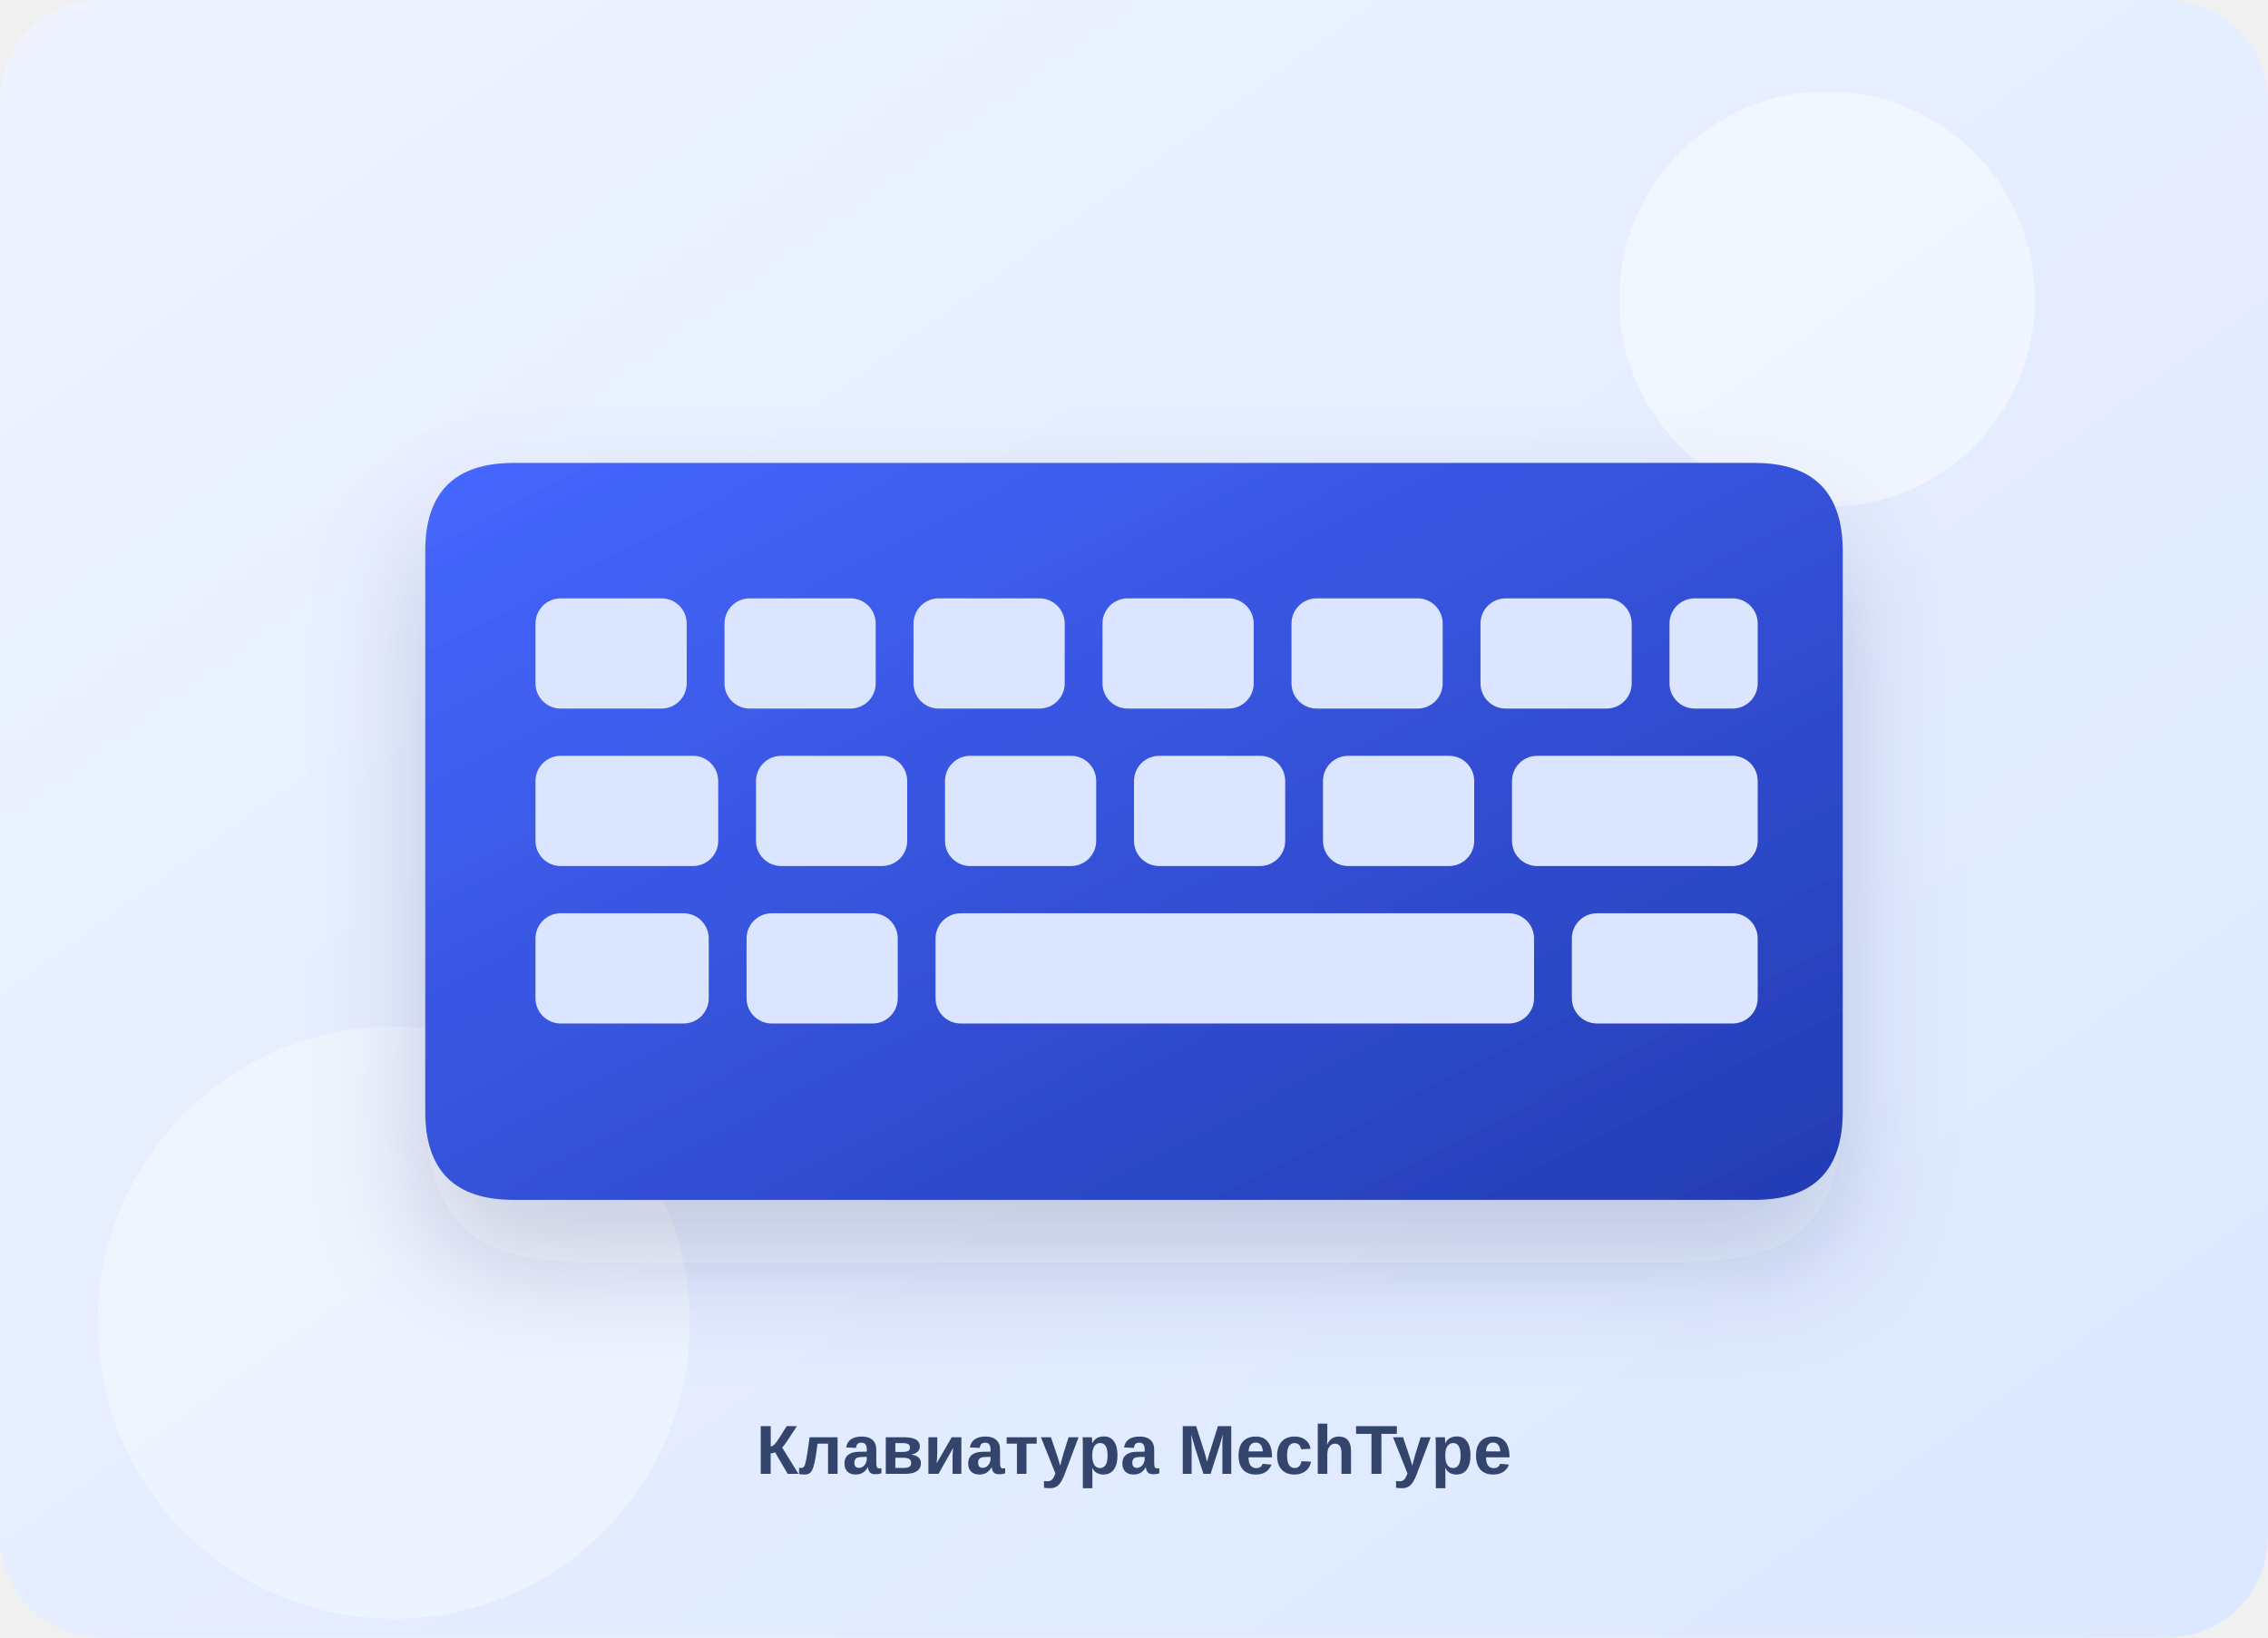
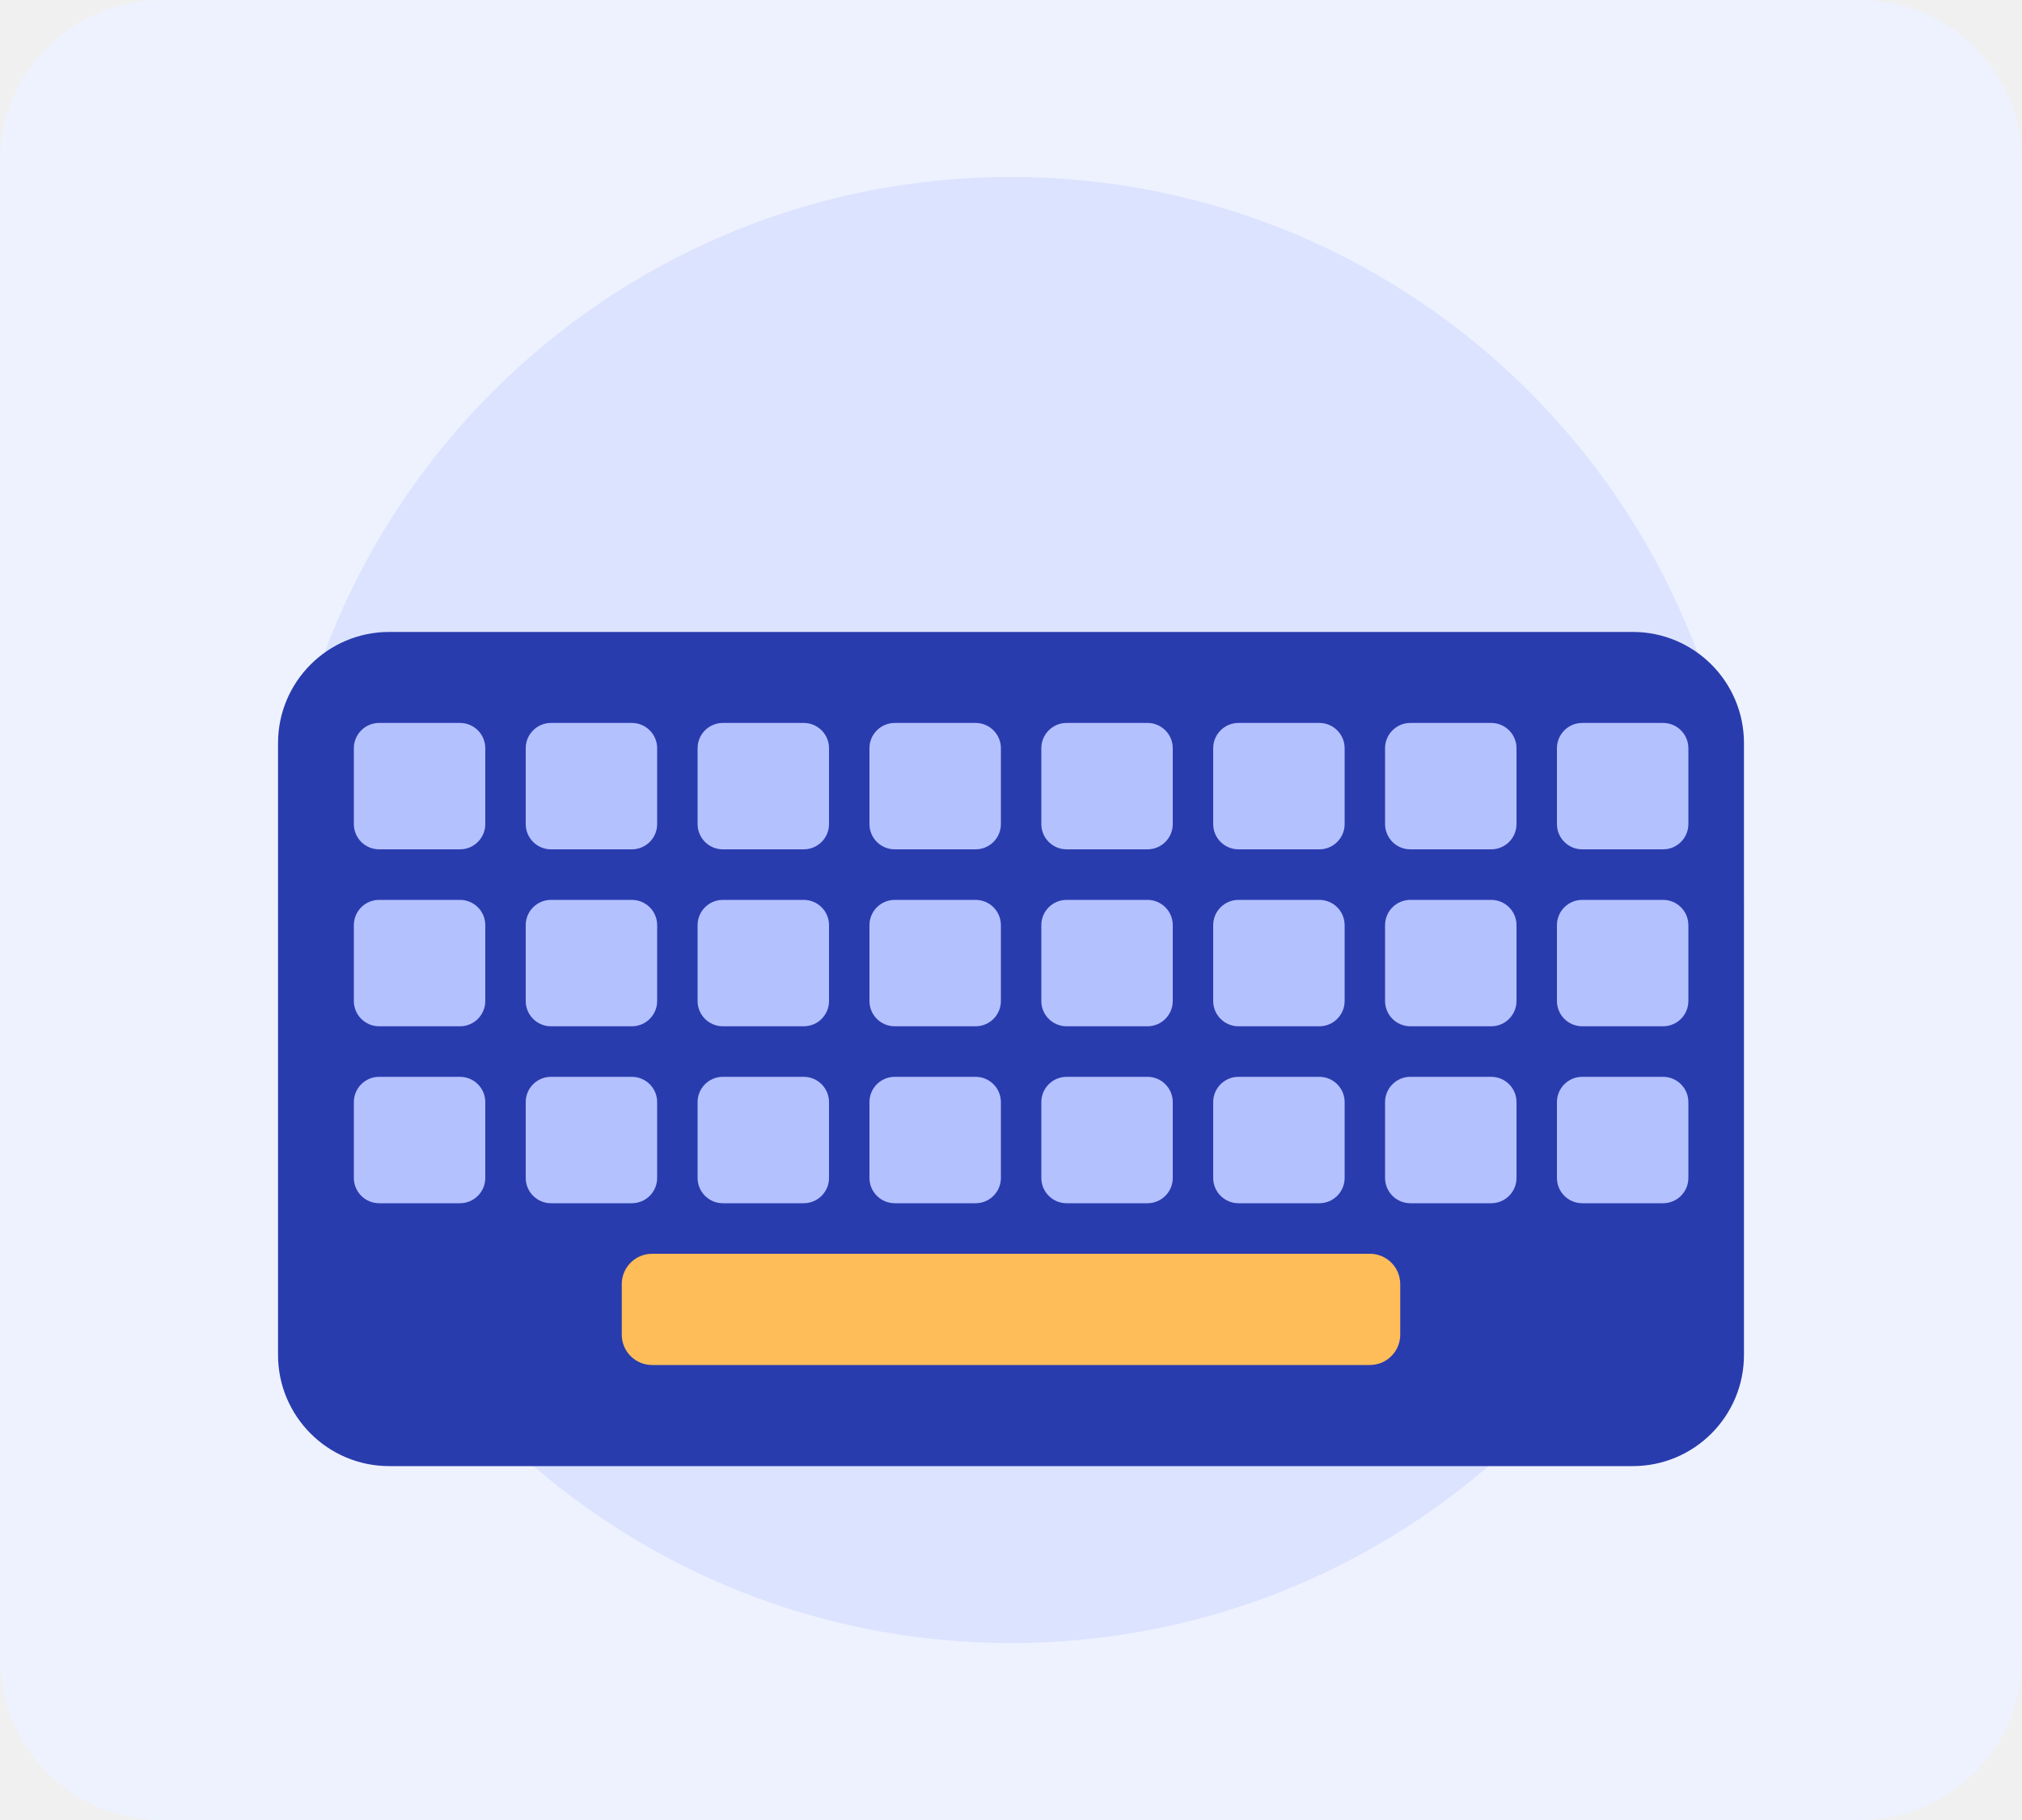
- <svg xmlns="http://www.w3.org/2000/svg" viewBox="0 0 720 520" role="img" aria-labelledby="title desc">
-   <defs>
-     <linearGradient id="bg" x1="0" y1="0" x2="1" y2="1">
-       <stop stop-color="#eef3ff" />
-       <stop offset="1" stop-color="#dce8ff" />
-     </linearGradient>
-     <linearGradient id="item" x1="0" y1="0" x2="1" y2="1">
-       <stop stop-color="#4667ff" />
-       <stop offset="1" stop-color="#233cb3" />
-     </linearGradient>
-     <filter id="shadow" x="-30%" y="-30%" width="160%" height="180%">
-       <feDropShadow dx="0" dy="20" stdDeviation="18" flood-color="#23345f" flood-opacity=".18" />
-     </filter>
-   </defs>
-   <rect width="720" height="520" rx="32" fill="url(#bg)" />
-   <circle cx="580" cy="95" r="66" fill="#fff" opacity=".45" />
-   <circle cx="125" cy="420" r="94" fill="#fff" opacity=".35" />
-   <g filter="url(#shadow)">
-     <path d="M135 175q0-28 28-28h394q28 0 28 28v178q0 28-28 28H163q-28 0-28-28z" fill="url(#item)" />
-     <g fill="#dce5ff">
-       <rect x="170" y="190" width="48" height="35" rx="8" />
-       <rect x="230" y="190" width="48" height="35" rx="8" />
-       <rect x="290" y="190" width="48" height="35" rx="8" />
-       <rect x="350" y="190" width="48" height="35" rx="8" />
-       <rect x="410" y="190" width="48" height="35" rx="8" />
-       <rect x="470" y="190" width="48" height="35" rx="8" />
-       <rect x="530" y="190" width="28" height="35" rx="8" />
-       <rect x="170" y="240" width="58" height="35" rx="8" />
-       <rect x="240" y="240" width="48" height="35" rx="8" />
-       <rect x="300" y="240" width="48" height="35" rx="8" />
-       <rect x="360" y="240" width="48" height="35" rx="8" />
-       <rect x="420" y="240" width="48" height="35" rx="8" />
-       <rect x="480" y="240" width="78" height="35" rx="8" />
-       <rect x="170" y="290" width="55" height="35" rx="8" />
-       <rect x="237" y="290" width="48" height="35" rx="8" />
-       <rect x="297" y="290" width="190" height="35" rx="8" />
-       <rect x="499" y="290" width="59" height="35" rx="8" />
-     </g>
+ <svg xmlns="http://www.w3.org/2000/svg" viewBox="0 0 400 360" role="img">
+   <rect width="400" height="360" rx="32" fill="#eef2ff" />
+   <circle cx="200" cy="180" r="145" fill="#dce3ff" />
+   <rect x="55" y="125" width="290" height="165" rx="22" fill="#293cae" />
+   <g fill="#b4c1ff">
+     <rect x="70" y="143" width="26" height="25" rx="5" />
+     <rect x="104" y="143" width="26" height="25" rx="5" />
+     <rect x="138" y="143" width="26" height="25" rx="5" />
+     <rect x="172" y="143" width="26" height="25" rx="5" />
+     <rect x="206" y="143" width="26" height="25" rx="5" />
+     <rect x="240" y="143" width="26" height="25" rx="5" />
+     <rect x="274" y="143" width="26" height="25" rx="5" />
+     <rect x="308" y="143" width="26" height="25" rx="5" />
+     <rect x="70" y="178" width="26" height="25" rx="5" />
+     <rect x="104" y="178" width="26" height="25" rx="5" />
+     <rect x="138" y="178" width="26" height="25" rx="5" />
+     <rect x="172" y="178" width="26" height="25" rx="5" />
+     <rect x="206" y="178" width="26" height="25" rx="5" />
+     <rect x="240" y="178" width="26" height="25" rx="5" />
+     <rect x="274" y="178" width="26" height="25" rx="5" />
+     <rect x="308" y="178" width="26" height="25" rx="5" />
+     <rect x="70" y="213" width="26" height="25" rx="5" />
+     <rect x="104" y="213" width="26" height="25" rx="5" />
+     <rect x="138" y="213" width="26" height="25" rx="5" />
+     <rect x="172" y="213" width="26" height="25" rx="5" />
+     <rect x="206" y="213" width="26" height="25" rx="5" />
+     <rect x="240" y="213" width="26" height="25" rx="5" />
+     <rect x="274" y="213" width="26" height="25" rx="5" />
+     <rect x="308" y="213" width="26" height="25" rx="5" />
  </g>
-   <text x="360" y="468" text-anchor="middle" font-family="Arial,sans-serif" font-size="22" font-weight="700" fill="#33446d">Клавиатура MechType</text>
+   <rect x="123" y="248" width="154" height="22" rx="6" fill="#ffbd59" />
</svg>
